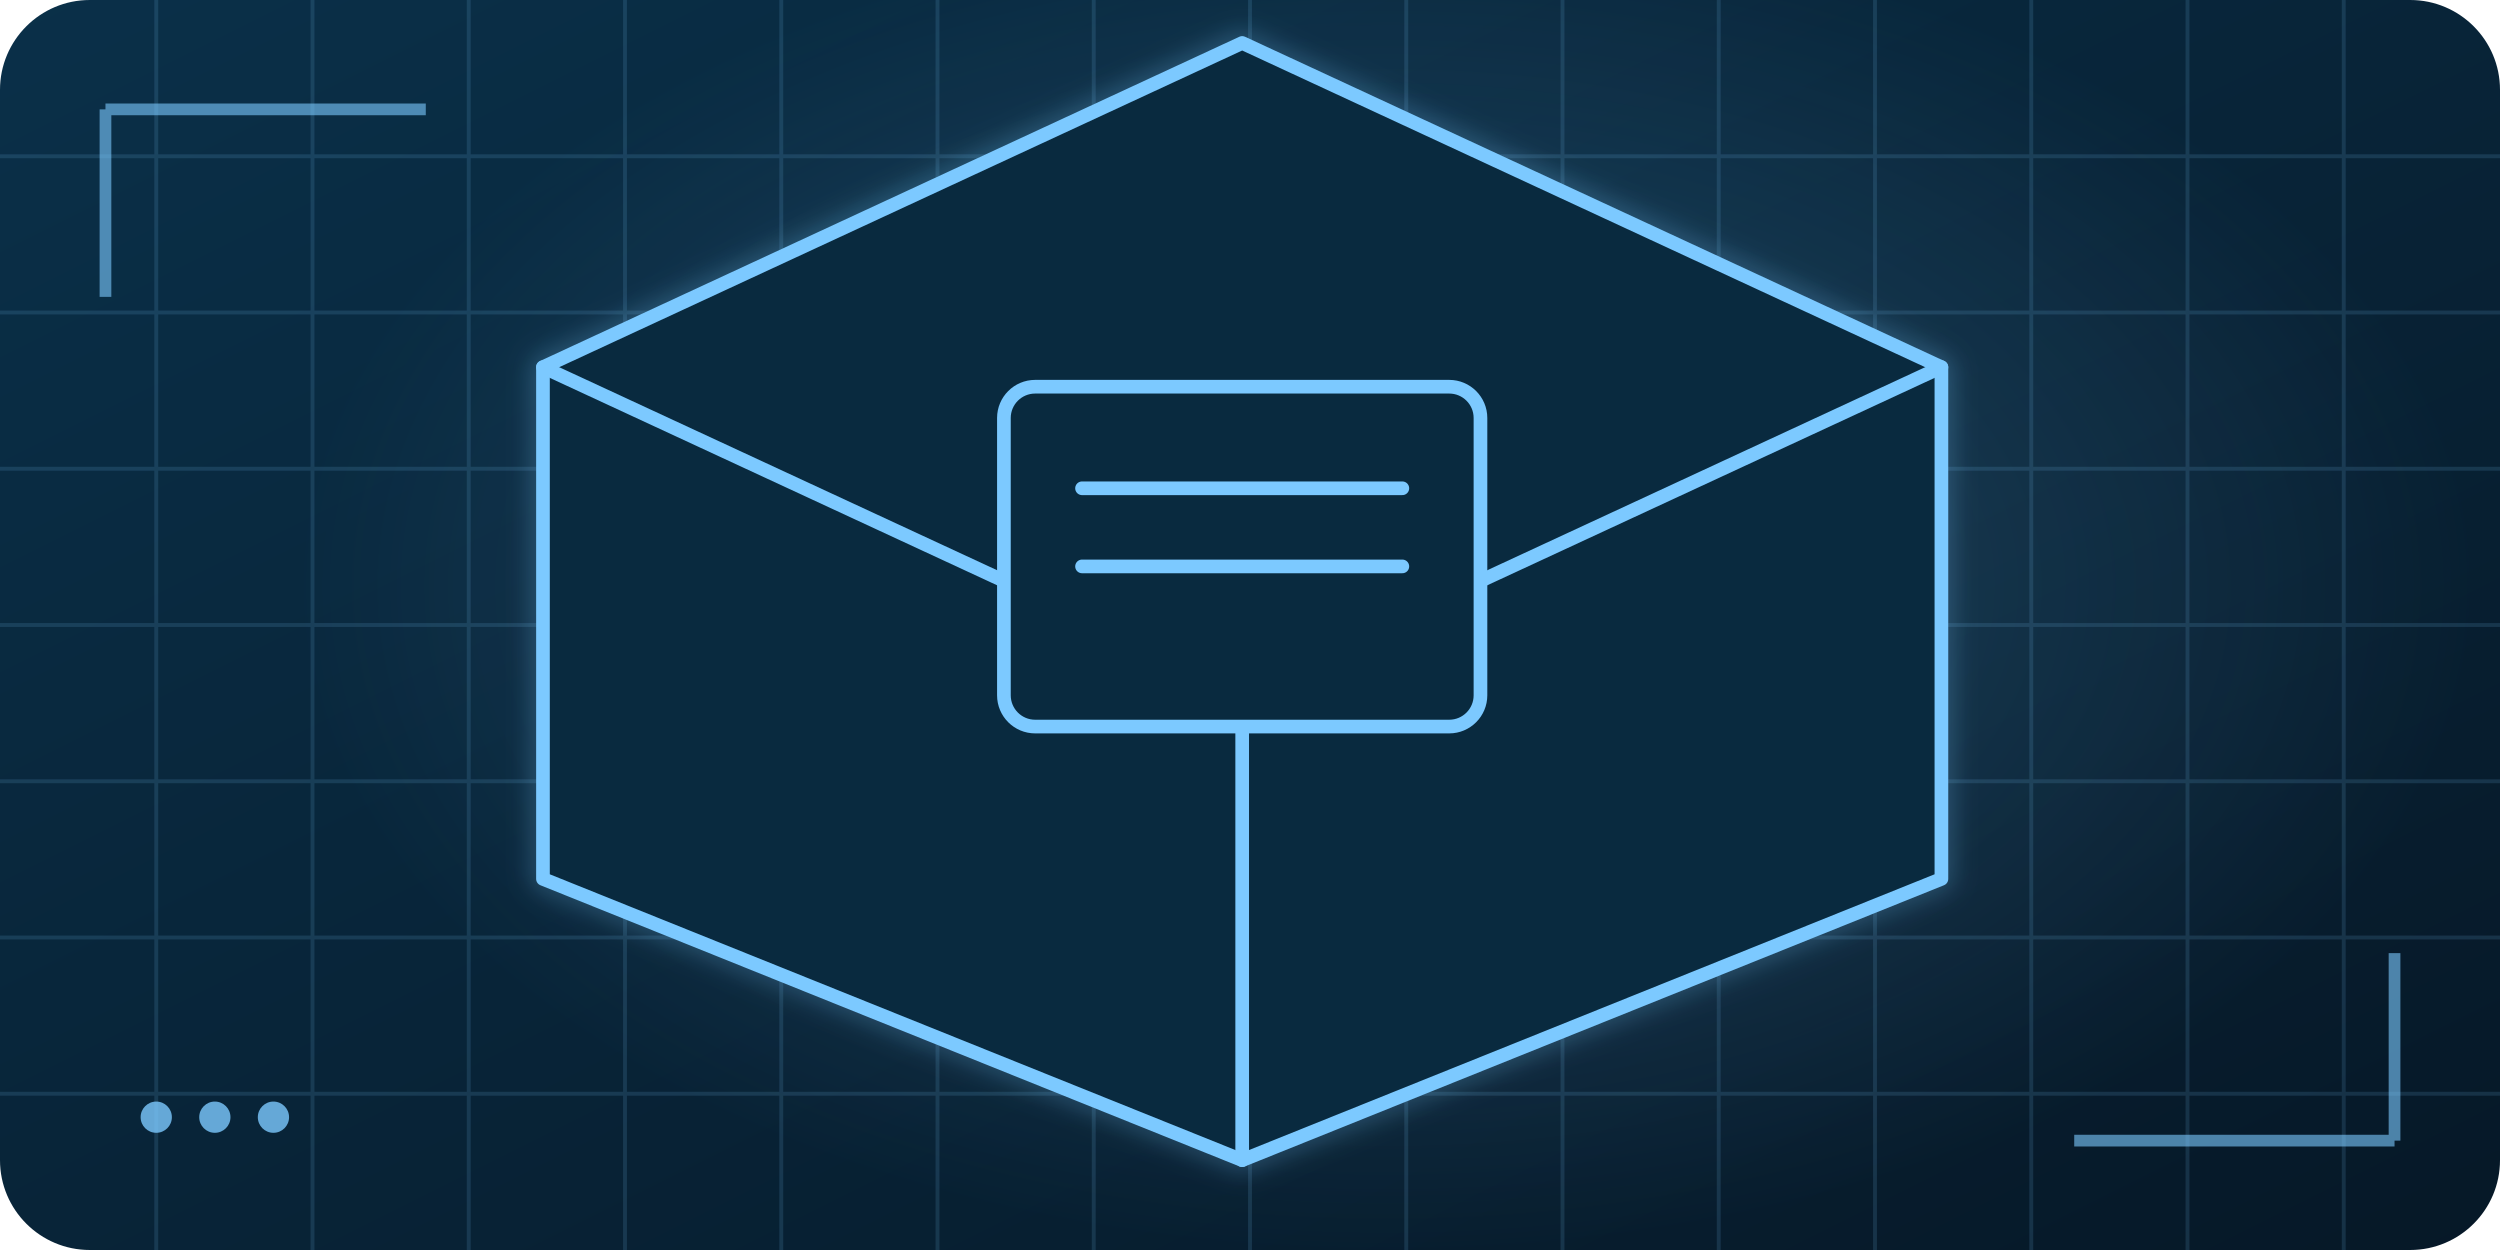
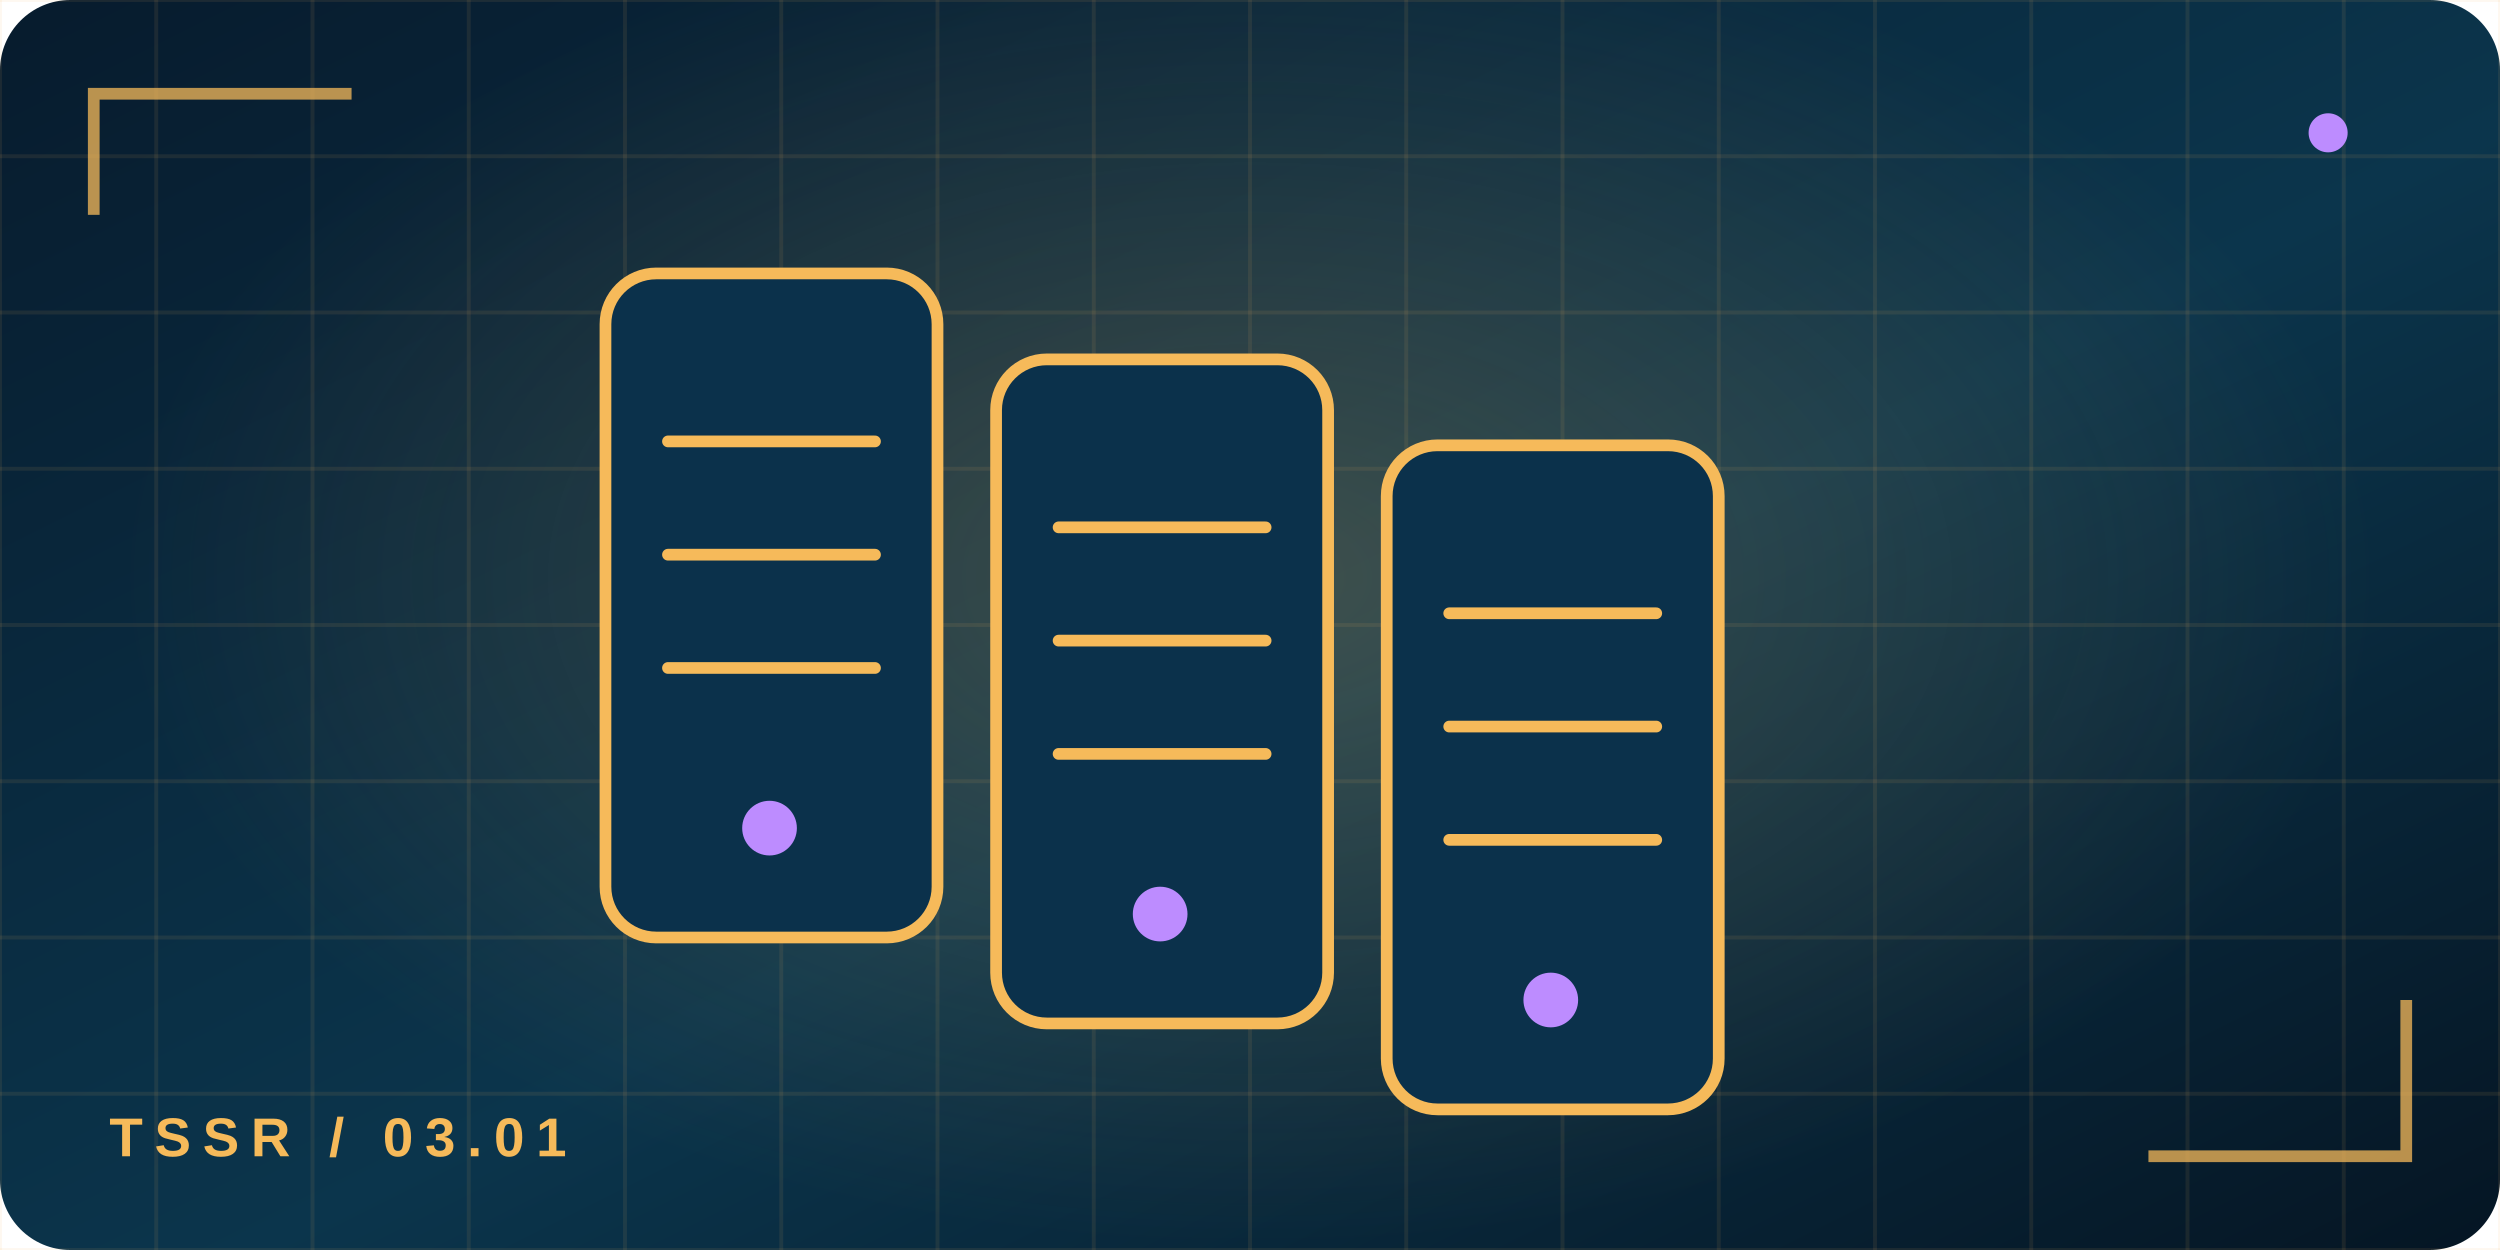
<svg xmlns="http://www.w3.org/2000/svg" viewBox="0 0 640 320" role="img" aria-label="Présentation du matériel et initiation à VMware Workstation">
  <defs>
-     <linearGradient id="bg" x2="1" y2="1">
-       <stop stop-color="#0a3049" />
-       <stop offset="1" stop-color="#061827" />
+     <linearGradient id="b" x2="1" y2="1">
+       <stop stop-color="#071b2d" />
+       <stop offset=".55" stop-color="#0b354c" />
+       <stop offset="1" stop-color="#051523" />
    </linearGradient>
-     <radialGradient id="halo">
-       <stop stop-color="#7cc9ff" stop-opacity=".23" />
-       <stop offset="1" stop-color="#7cc9ff" stop-opacity="0" />
+     <radialGradient id="g">
+       <stop stop-color="#f6ba5a" stop-opacity=".22" />
+       <stop offset="1" stop-color="#f6ba5a" stop-opacity="0" />
    </radialGradient>
-     <filter id="glow">
-       <feGaussianBlur stdDeviation="3" />
-     </filter>
  </defs>
-   <rect width="640" height="320" rx="23" fill="url(#bg)" />
-   <ellipse cx="355" cy="150" rx="280" ry="170" fill="url(#halo)" />
-   <g opacity=".14" stroke="#7cc9ff" stroke-width="1">
+   <rect width="640" height="320" rx="18" fill="url(#b)" />
+   <ellipse cx="320" cy="148" rx="290" ry="170" fill="url(#g)" />
+   <g stroke="#f6ba5a" stroke-opacity=".09" stroke-width="1">
+     <path d="M0 0V320" />
    <path d="M40 0V320" />
    <path d="M80 0V320" />
    <path d="M120 0V320" />
    <path d="M160 0V320" />
    <path d="M200 0V320" />
    <path d="M240 0V320" />
    <path d="M280 0V320" />
    <path d="M320 0V320" />
    <path d="M360 0V320" />
    <path d="M400 0V320" />
    <path d="M440 0V320" />
    <path d="M480 0V320" />
    <path d="M520 0V320" />
    <path d="M560 0V320" />
    <path d="M600 0V320" />
+     <path d="M640 0V320" />
+     <path d="M0 0H640" />
    <path d="M0 40H640" />
    <path d="M0 80H640" />
    <path d="M0 120H640" />
    <path d="M0 160H640" />
    <path d="M0 200H640" />
    <path d="M0 240H640" />
    <path d="M0 280H640" />
+     <path d="M0 320H640" />
  </g>
-   <g transform="translate(0,-5)" fill="none" stroke="#7cc9ff" stroke-width="6" stroke-linecap="round" stroke-linejoin="round" opacity=".26" filter="url(#glow)">
-     <path d="M318 16l179 83v131l-179 72-179-72V99Z" />
-     <path d="M139 99l179 83 179-83M318 182v120" />
-     <rect x="257" y="104" width="122" height="87" rx="8" />
-     <path d="M277 130h82M277 150h82" />
+   <g opacity=".75">
+     <path d="M24 55V24H90M550 296h66v-40" stroke="#f6ba5a" stroke-width="3" fill="none" />
  </g>
-   <g transform="translate(0,-5)" fill="#092a3f" stroke="#7cc9ff" stroke-width="3.5" stroke-linecap="round" stroke-linejoin="round">
-     <path d="M318 16l179 83v131l-179 72-179-72V99Z" />
-     <path d="M139 99l179 83 179-83M318 182v120" />
-     <rect x="257" y="104" width="122" height="87" rx="8" />
-     <path d="M277 130h82M277 150h82" />
+   <g stroke="#f6ba5a" stroke-width="3" fill="none" stroke-linejoin="round" stroke-linecap="round">
+     <rect x="155" y="70" width="85" height="170" rx="13" fill="#0b314b" />
+     <path d="M171 113h53m-53 29h53m-53 29h53" />
+     <circle cx="197" cy="212" r="7" fill="#bd8cff" stroke="none" />
+     <rect x="255" y="92" width="85" height="170" rx="13" fill="#0b314b" />
+     <path d="M271 135h53m-53 29h53m-53 29h53" />
+     <circle cx="297" cy="234" r="7" fill="#bd8cff" stroke="none" />
+     <rect x="355" y="114" width="85" height="170" rx="13" fill="#0b314b" />
+     <path d="M371 157h53m-53 29h53m-53 29h53" />
+     <circle cx="397" cy="256" r="7" fill="#bd8cff" stroke="none" />
  </g>
-   <path d="M27 28h82M27 28v48M613 292h-82M613 292v-48" fill="none" stroke="#7cc9ff" stroke-width="3" opacity=".6" />
-   <g fill="#7cc9ff" opacity=".8">
-     <circle cx="40" cy="286" r="4" />
-     <circle cx="55" cy="286" r="4" />
-     <circle cx="70" cy="286" r="4" />
-   </g>
+   <text x="28" y="296" fill="#f6ba5a" font-size="14" font-family="Arial,sans-serif" font-weight="bold" letter-spacing="3">TSSR / 03.01</text>
+   <circle cx="596" cy="34" r="5" fill="#bd8cff" />
</svg>
